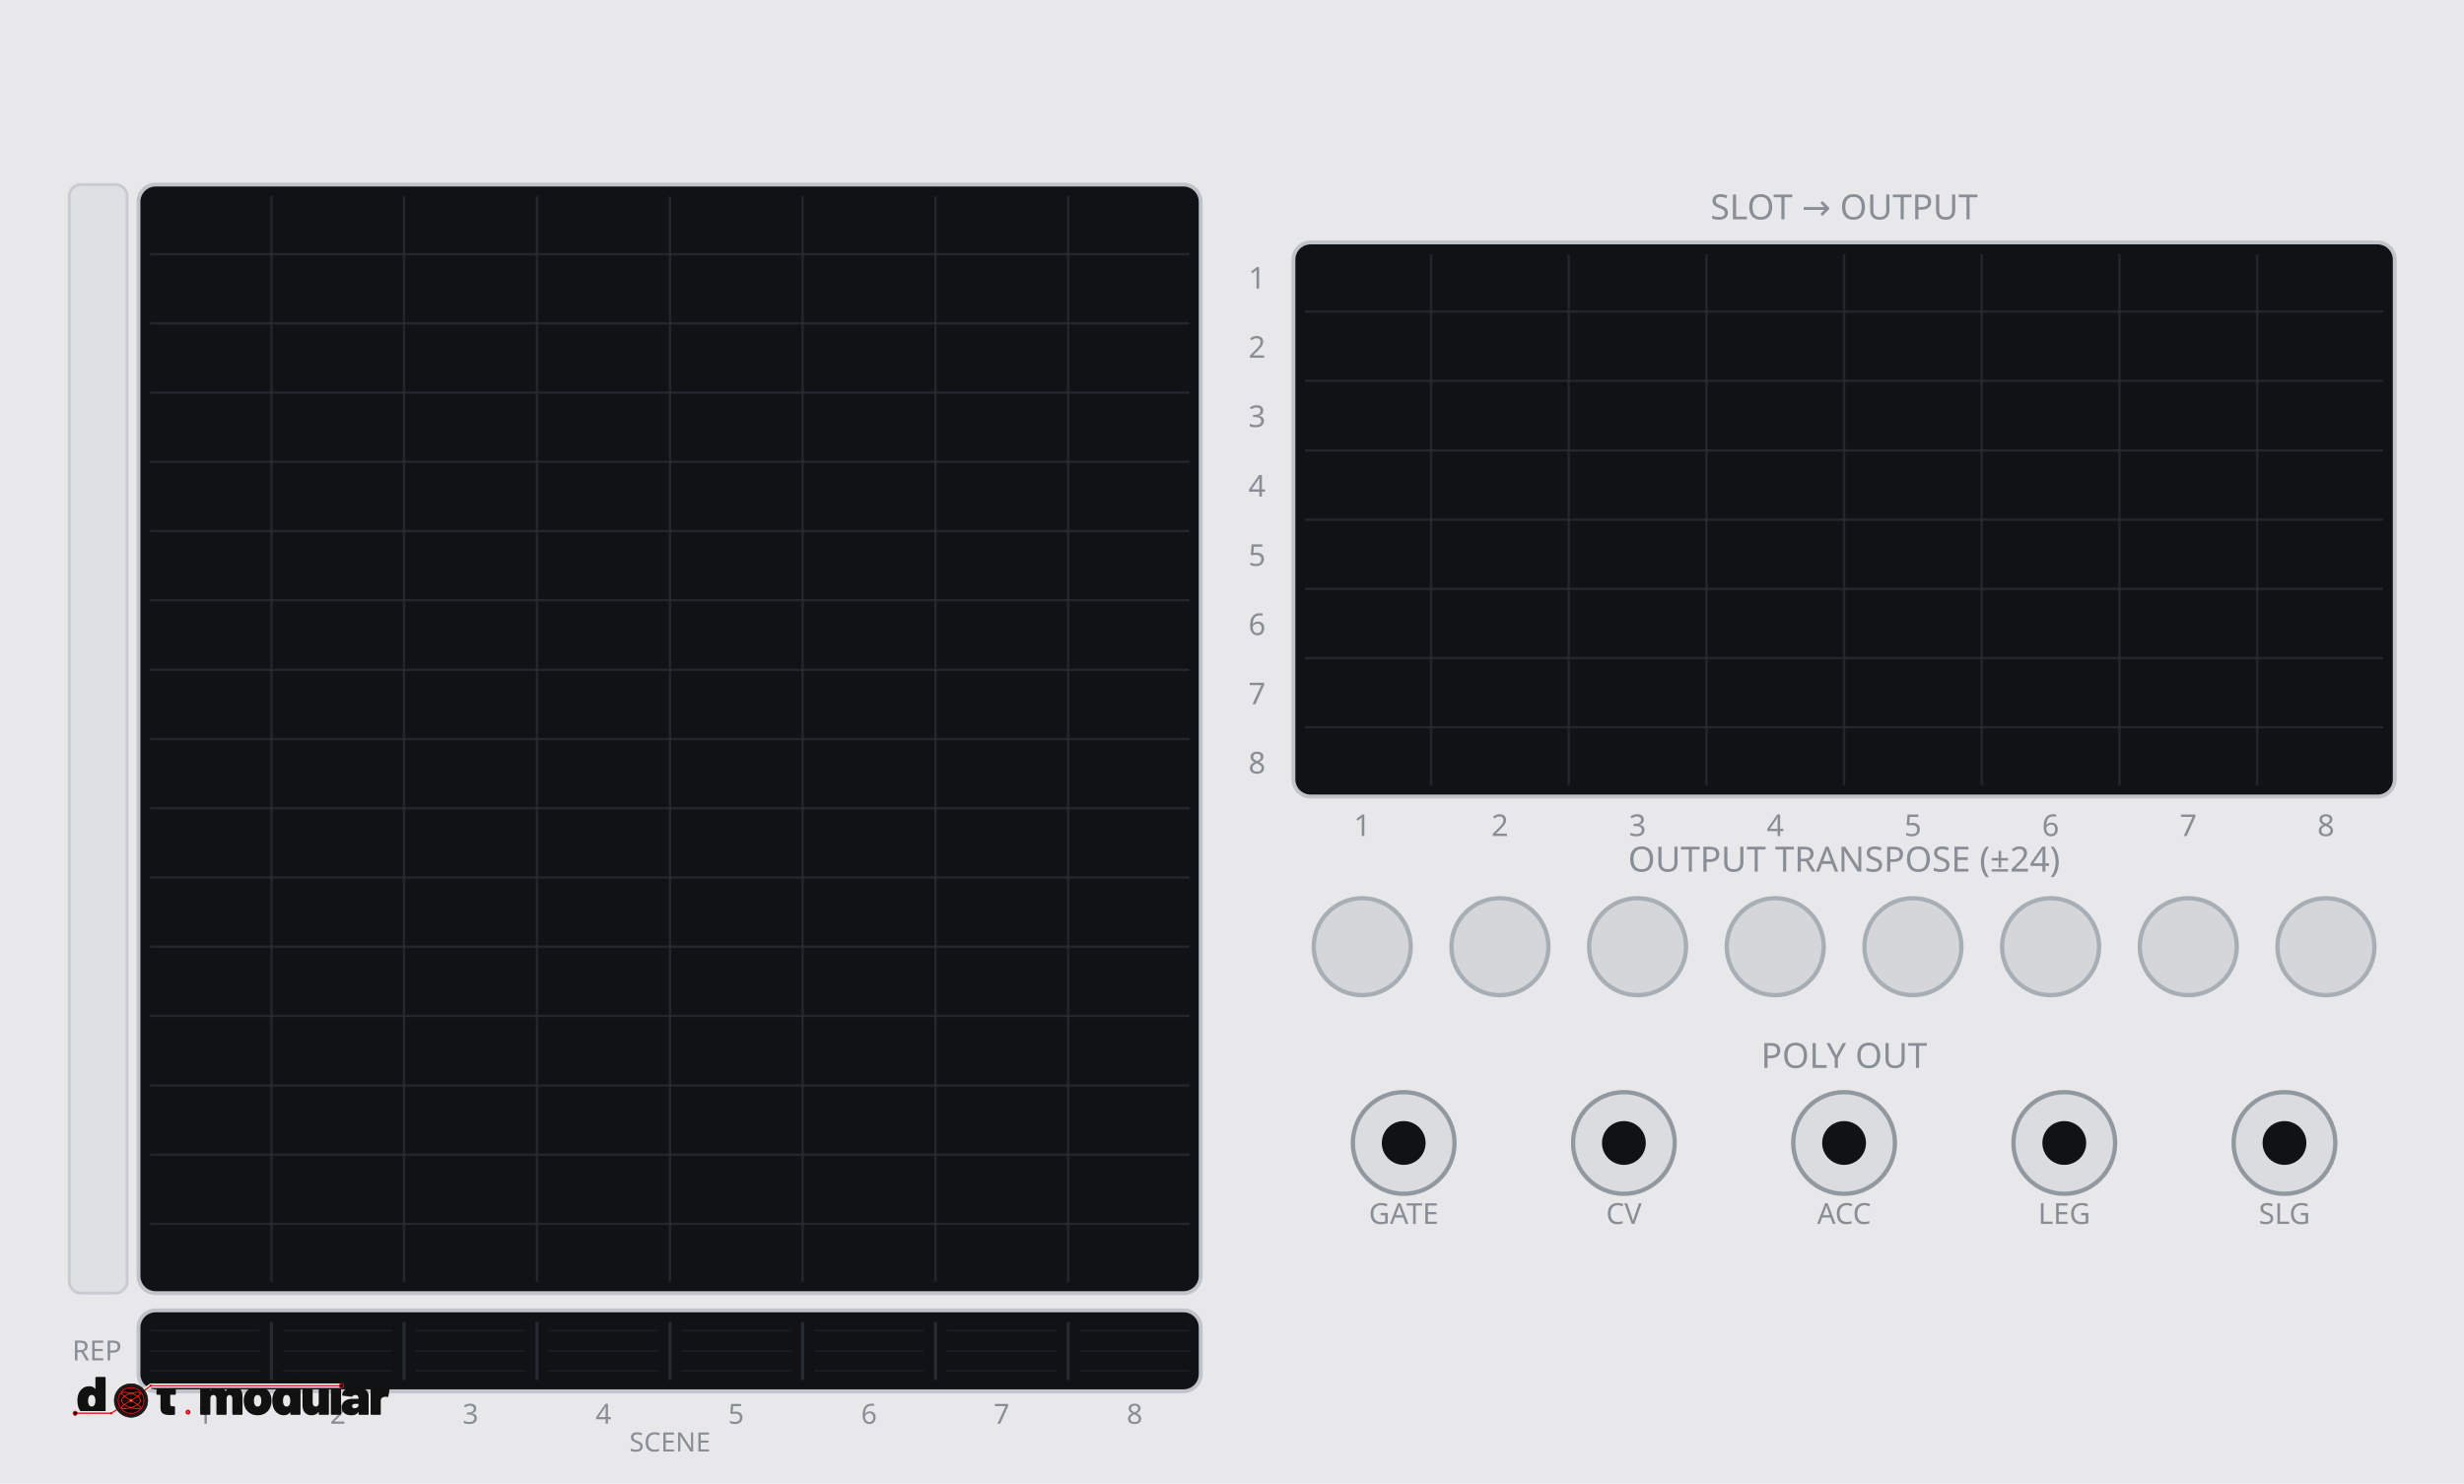
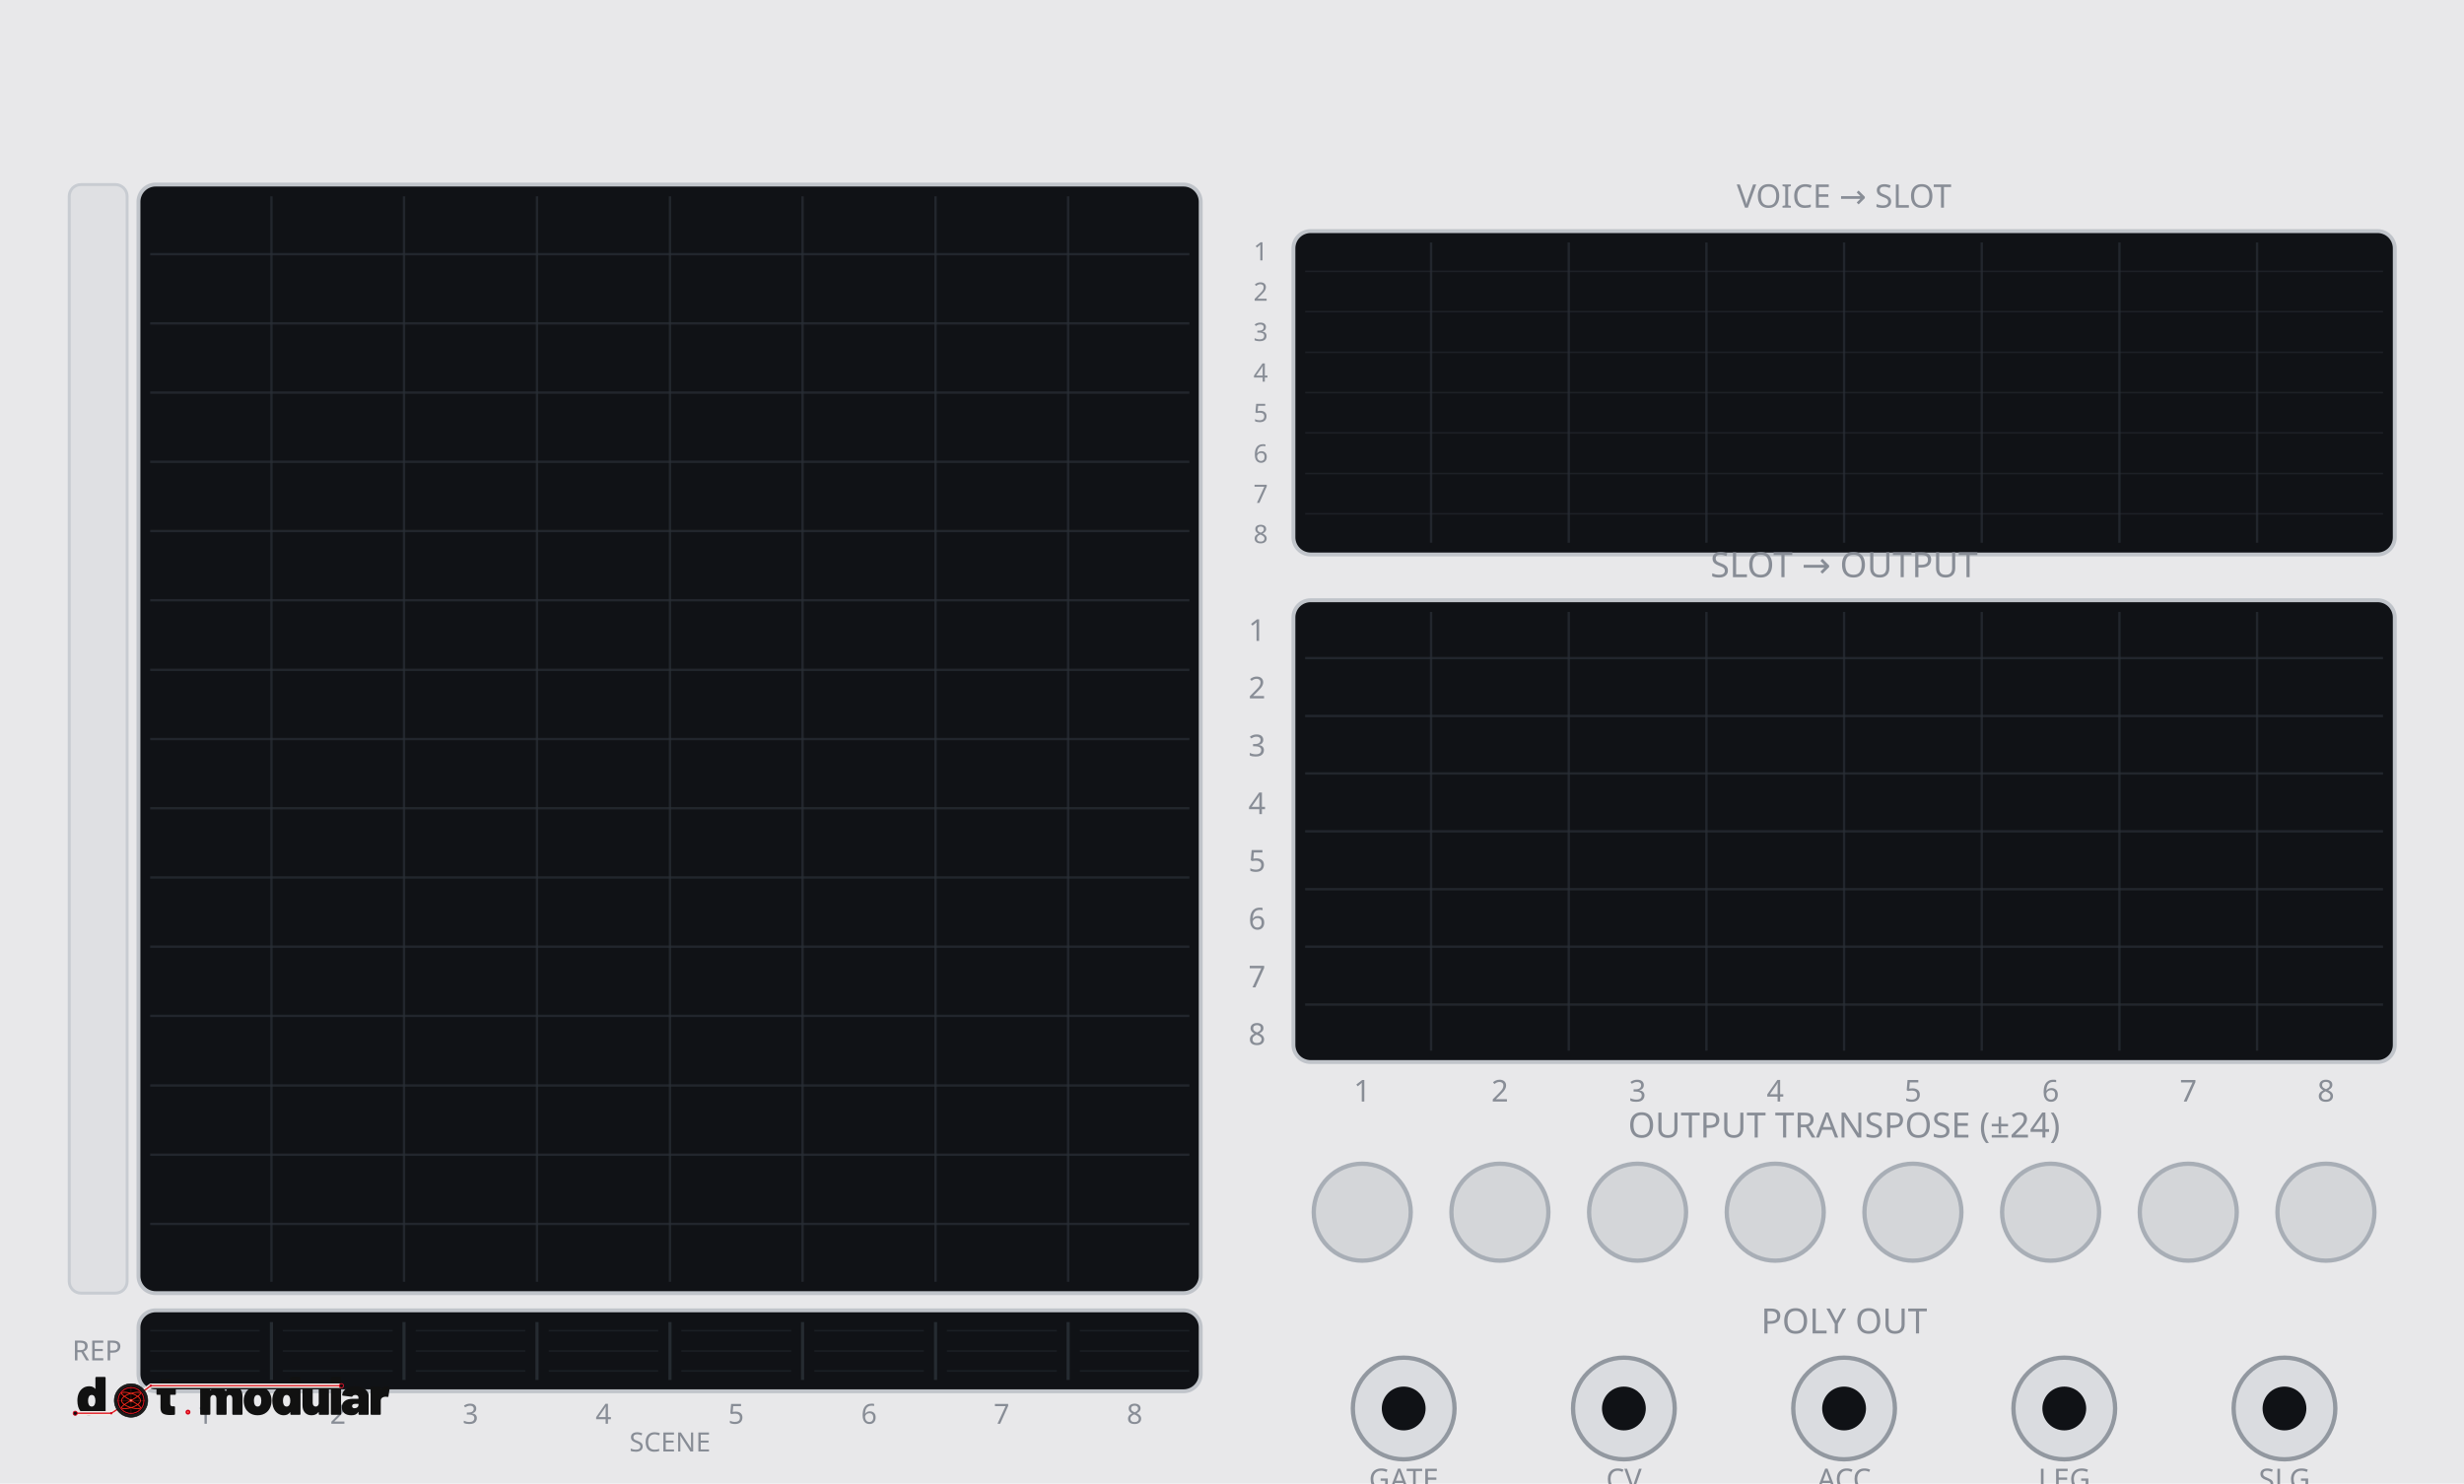
<svg xmlns="http://www.w3.org/2000/svg" width="630.0" height="379.43" viewBox="0 0 630.0 379.43">
  <rect width="630.0" height="379.43" fill="#e8e8ea" />
  <rect x="35.4" y="47.2" width="271.6" height="283.5" rx="4.4" fill="#101216" stroke="#c0c4ca" stroke-width="1" />
  <line x1="69.4" y1="50.2" x2="69.4" y2="327.8" stroke="#2a2f37" stroke-width="0.6" stroke-opacity="0.7" />
  <line x1="103.3" y1="50.2" x2="103.3" y2="327.8" stroke="#2a2f37" stroke-width="0.6" stroke-opacity="0.7" />
  <line x1="137.3" y1="50.2" x2="137.3" y2="327.8" stroke="#2a2f37" stroke-width="0.6" stroke-opacity="0.7" />
  <line x1="171.3" y1="50.2" x2="171.3" y2="327.8" stroke="#2a2f37" stroke-width="0.6" stroke-opacity="0.7" />
  <line x1="205.2" y1="50.2" x2="205.2" y2="327.8" stroke="#2a2f37" stroke-width="0.6" stroke-opacity="0.7" />
  <line x1="239.2" y1="50.2" x2="239.2" y2="327.8" stroke="#2a2f37" stroke-width="0.6" stroke-opacity="0.7" />
  <line x1="273.1" y1="50.2" x2="273.1" y2="327.8" stroke="#2a2f37" stroke-width="0.6" stroke-opacity="0.7" />
  <line x1="38.4" y1="65.0" x2="304.1" y2="65.0" stroke="#2a2f37" stroke-width="0.6" stroke-opacity="0.7" />
  <line x1="38.4" y1="82.7" x2="304.1" y2="82.7" stroke="#2a2f37" stroke-width="0.6" stroke-opacity="0.7" />
  <line x1="38.4" y1="100.4" x2="304.1" y2="100.4" stroke="#2a2f37" stroke-width="0.6" stroke-opacity="0.7" />
  <line x1="38.4" y1="118.1" x2="304.1" y2="118.1" stroke="#2a2f37" stroke-width="0.6" stroke-opacity="0.7" />
  <line x1="38.4" y1="135.8" x2="304.1" y2="135.8" stroke="#2a2f37" stroke-width="0.6" stroke-opacity="0.7" />
  <line x1="38.4" y1="153.5" x2="304.1" y2="153.5" stroke="#2a2f37" stroke-width="0.6" stroke-opacity="0.7" />
  <line x1="38.4" y1="171.3" x2="304.1" y2="171.3" stroke="#2a2f37" stroke-width="0.6" stroke-opacity="0.7" />
  <line x1="38.4" y1="189.0" x2="304.1" y2="189.0" stroke="#2a2f37" stroke-width="0.6" stroke-opacity="0.7" />
  <line x1="38.4" y1="206.7" x2="304.1" y2="206.7" stroke="#2a2f37" stroke-width="0.6" stroke-opacity="0.7" />
  <line x1="38.4" y1="224.4" x2="304.1" y2="224.4" stroke="#2a2f37" stroke-width="0.6" stroke-opacity="0.7" />
  <line x1="38.4" y1="242.1" x2="304.1" y2="242.1" stroke="#2a2f37" stroke-width="0.6" stroke-opacity="0.7" />
  <line x1="38.4" y1="259.8" x2="304.1" y2="259.8" stroke="#2a2f37" stroke-width="0.6" stroke-opacity="0.7" />
  <line x1="38.4" y1="277.6" x2="304.1" y2="277.6" stroke="#2a2f37" stroke-width="0.6" stroke-opacity="0.7" />
  <line x1="38.4" y1="295.3" x2="304.1" y2="295.3" stroke="#2a2f37" stroke-width="0.6" stroke-opacity="0.7" />
  <line x1="38.4" y1="313.0" x2="304.1" y2="313.0" stroke="#2a2f37" stroke-width="0.6" stroke-opacity="0.7" />
  <rect x="17.7" y="47.2" width="14.8" height="283.5" rx="3.0" fill="#dfe0e3" stroke="#c8ccd2" stroke-width="0.75" />
  <rect x="35.4" y="335.1" width="271.6" height="20.7" rx="4.4" fill="#101216" stroke="#c0c4ca" stroke-width="1" />
  <line x1="69.4" y1="338.1" x2="69.4" y2="352.9" stroke="#2a2f37" stroke-width="0.8" stroke-opacity="0.85" />
  <line x1="103.3" y1="338.1" x2="103.3" y2="352.9" stroke="#2a2f37" stroke-width="0.8" stroke-opacity="0.85" />
  <line x1="137.3" y1="338.1" x2="137.3" y2="352.9" stroke="#2a2f37" stroke-width="0.8" stroke-opacity="0.85" />
  <line x1="171.3" y1="338.1" x2="171.3" y2="352.9" stroke="#2a2f37" stroke-width="0.8" stroke-opacity="0.85" />
  <line x1="205.2" y1="338.1" x2="205.2" y2="352.9" stroke="#2a2f37" stroke-width="0.8" stroke-opacity="0.85" />
  <line x1="239.2" y1="338.1" x2="239.2" y2="352.9" stroke="#2a2f37" stroke-width="0.8" stroke-opacity="0.85" />
  <line x1="273.1" y1="338.1" x2="273.1" y2="352.9" stroke="#2a2f37" stroke-width="0.8" stroke-opacity="0.85" />
  <line x1="38.4" y1="340.3" x2="66.4" y2="340.3" stroke="#2a2f37" stroke-width="0.4" stroke-opacity="0.45" />
  <line x1="38.4" y1="345.5" x2="66.4" y2="345.5" stroke="#2a2f37" stroke-width="0.4" stroke-opacity="0.45" />
  <line x1="38.4" y1="350.6" x2="66.4" y2="350.6" stroke="#2a2f37" stroke-width="0.4" stroke-opacity="0.45" />
  <line x1="72.3" y1="340.3" x2="100.4" y2="340.3" stroke="#2a2f37" stroke-width="0.4" stroke-opacity="0.45" />
  <line x1="72.3" y1="345.5" x2="100.4" y2="345.5" stroke="#2a2f37" stroke-width="0.4" stroke-opacity="0.45" />
  <line x1="72.3" y1="350.6" x2="100.4" y2="350.6" stroke="#2a2f37" stroke-width="0.4" stroke-opacity="0.45" />
  <line x1="106.3" y1="340.3" x2="134.3" y2="340.3" stroke="#2a2f37" stroke-width="0.4" stroke-opacity="0.45" />
  <line x1="106.3" y1="345.5" x2="134.3" y2="345.5" stroke="#2a2f37" stroke-width="0.4" stroke-opacity="0.45" />
  <line x1="106.3" y1="350.6" x2="134.3" y2="350.6" stroke="#2a2f37" stroke-width="0.4" stroke-opacity="0.45" />
  <line x1="140.3" y1="340.3" x2="168.3" y2="340.3" stroke="#2a2f37" stroke-width="0.4" stroke-opacity="0.45" />
  <line x1="140.3" y1="345.5" x2="168.3" y2="345.5" stroke="#2a2f37" stroke-width="0.4" stroke-opacity="0.45" />
  <line x1="140.3" y1="350.6" x2="168.3" y2="350.6" stroke="#2a2f37" stroke-width="0.4" stroke-opacity="0.45" />
  <line x1="174.2" y1="340.3" x2="202.3" y2="340.3" stroke="#2a2f37" stroke-width="0.4" stroke-opacity="0.45" />
  <line x1="174.2" y1="345.5" x2="202.3" y2="345.5" stroke="#2a2f37" stroke-width="0.4" stroke-opacity="0.45" />
  <line x1="174.2" y1="350.6" x2="202.3" y2="350.6" stroke="#2a2f37" stroke-width="0.4" stroke-opacity="0.45" />
  <line x1="208.2" y1="340.3" x2="236.2" y2="340.3" stroke="#2a2f37" stroke-width="0.4" stroke-opacity="0.45" />
  <line x1="208.2" y1="345.5" x2="236.2" y2="345.5" stroke="#2a2f37" stroke-width="0.4" stroke-opacity="0.45" />
  <line x1="208.2" y1="350.6" x2="236.2" y2="350.6" stroke="#2a2f37" stroke-width="0.4" stroke-opacity="0.45" />
  <line x1="242.1" y1="340.3" x2="270.2" y2="340.3" stroke="#2a2f37" stroke-width="0.4" stroke-opacity="0.45" />
  <line x1="242.1" y1="345.5" x2="270.2" y2="345.5" stroke="#2a2f37" stroke-width="0.4" stroke-opacity="0.45" />
  <line x1="242.1" y1="350.6" x2="270.2" y2="350.6" stroke="#2a2f37" stroke-width="0.4" stroke-opacity="0.45" />
  <line x1="276.1" y1="340.3" x2="304.1" y2="340.3" stroke="#2a2f37" stroke-width="0.4" stroke-opacity="0.45" />
  <line x1="276.1" y1="345.5" x2="304.1" y2="345.5" stroke="#2a2f37" stroke-width="0.4" stroke-opacity="0.45" />
  <line x1="276.1" y1="350.6" x2="304.1" y2="350.6" stroke="#2a2f37" stroke-width="0.4" stroke-opacity="0.45" />
  <text x="24.8" y="347.9" font-family="Barlow,sans-serif" font-size="7.1" fill="#888d96" text-anchor="middle">REP</text>
  <text x="52.4" y="364.1" font-family="Barlow,sans-serif" font-size="7.1" fill="#888d96" text-anchor="middle">1</text>
  <text x="86.4" y="364.1" font-family="Barlow,sans-serif" font-size="7.1" fill="#888d96" text-anchor="middle">2</text>
  <text x="120.3" y="364.1" font-family="Barlow,sans-serif" font-size="7.1" fill="#888d96" text-anchor="middle">3</text>
  <text x="154.3" y="364.1" font-family="Barlow,sans-serif" font-size="7.1" fill="#888d96" text-anchor="middle">4</text>
  <text x="188.2" y="364.1" font-family="Barlow,sans-serif" font-size="7.1" fill="#888d96" text-anchor="middle">5</text>
  <text x="222.2" y="364.1" font-family="Barlow,sans-serif" font-size="7.1" fill="#888d96" text-anchor="middle">6</text>
  <text x="256.1" y="364.1" font-family="Barlow,sans-serif" font-size="7.1" fill="#888d96" text-anchor="middle">7</text>
  <text x="290.1" y="364.1" font-family="Barlow,sans-serif" font-size="7.1" fill="#888d96" text-anchor="middle">8</text>
  <text x="171.3" y="371.2" font-family="Barlow,sans-serif" font-size="6.8" fill="#888d96" text-anchor="middle">SCENE</text>
-   <text x="471.5" y="56.1" font-family="Barlow,sans-serif" font-size="8.9" fill="#888d96" text-anchor="middle">SLOT  →  OUTPUT</text>
-   <rect x="330.7" y="62.0" width="281.6" height="141.7" rx="4.4" fill="#101216" stroke="#c0c4ca" stroke-width="1" />
-   <line x1="365.9" y1="65.0" x2="365.9" y2="200.8" stroke="#2a2f37" stroke-width="0.6" stroke-opacity="0.7" />
-   <line x1="401.1" y1="65.0" x2="401.1" y2="200.8" stroke="#2a2f37" stroke-width="0.6" stroke-opacity="0.7" />
-   <line x1="436.3" y1="65.0" x2="436.3" y2="200.8" stroke="#2a2f37" stroke-width="0.6" stroke-opacity="0.7" />
-   <line x1="471.5" y1="65.0" x2="471.5" y2="200.8" stroke="#2a2f37" stroke-width="0.6" stroke-opacity="0.7" />
-   <line x1="506.7" y1="65.0" x2="506.7" y2="200.8" stroke="#2a2f37" stroke-width="0.6" stroke-opacity="0.7" />
-   <line x1="541.9" y1="65.0" x2="541.9" y2="200.8" stroke="#2a2f37" stroke-width="0.6" stroke-opacity="0.7" />
-   <line x1="577.1" y1="65.0" x2="577.1" y2="200.8" stroke="#2a2f37" stroke-width="0.6" stroke-opacity="0.7" />
-   <line x1="333.7" y1="79.7" x2="609.3" y2="79.7" stroke="#2a2f37" stroke-width="0.6" stroke-opacity="0.7" />
-   <line x1="333.7" y1="97.4" x2="609.3" y2="97.4" stroke="#2a2f37" stroke-width="0.6" stroke-opacity="0.7" />
-   <line x1="333.7" y1="115.2" x2="609.3" y2="115.2" stroke="#2a2f37" stroke-width="0.6" stroke-opacity="0.7" />
-   <line x1="333.7" y1="132.9" x2="609.3" y2="132.9" stroke="#2a2f37" stroke-width="0.6" stroke-opacity="0.7" />
-   <line x1="333.7" y1="150.6" x2="609.3" y2="150.6" stroke="#2a2f37" stroke-width="0.6" stroke-opacity="0.7" />
+   <text x="471.5" y="53.1" font-family="Barlow,sans-serif" font-size="8.3" fill="#888d96" text-anchor="middle">VOICE → SLOT</text>
+   <rect x="330.7" y="59.1" width="281.6" height="82.7" rx="4.4" fill="#101216" stroke="#c0c4ca" stroke-width="1" />
+   <line x1="365.9" y1="62.0" x2="365.9" y2="138.8" stroke="#2a2f37" stroke-width="0.6" stroke-opacity="0.7" />
+   <line x1="401.1" y1="62.0" x2="401.1" y2="138.8" stroke="#2a2f37" stroke-width="0.6" stroke-opacity="0.7" />
+   <line x1="436.3" y1="62.0" x2="436.3" y2="138.8" stroke="#2a2f37" stroke-width="0.6" stroke-opacity="0.7" />
+   <line x1="471.5" y1="62.0" x2="471.5" y2="138.8" stroke="#2a2f37" stroke-width="0.6" stroke-opacity="0.7" />
+   <line x1="506.7" y1="62.0" x2="506.7" y2="138.8" stroke="#2a2f37" stroke-width="0.6" stroke-opacity="0.7" />
+   <line x1="541.9" y1="62.0" x2="541.9" y2="138.8" stroke="#2a2f37" stroke-width="0.6" stroke-opacity="0.7" />
+   <line x1="577.1" y1="62.0" x2="577.1" y2="138.8" stroke="#2a2f37" stroke-width="0.6" stroke-opacity="0.7" />
+   <line x1="333.7" y1="69.4" x2="609.3" y2="69.4" stroke="#2a2f37" stroke-width="0.4" stroke-opacity="0.5" />
+   <line x1="333.7" y1="79.7" x2="609.3" y2="79.7" stroke="#2a2f37" stroke-width="0.4" stroke-opacity="0.5" />
+   <line x1="333.7" y1="90.1" x2="609.3" y2="90.1" stroke="#2a2f37" stroke-width="0.4" stroke-opacity="0.5" />
+   <line x1="333.7" y1="100.4" x2="609.3" y2="100.4" stroke="#2a2f37" stroke-width="0.4" stroke-opacity="0.5" />
+   <line x1="333.7" y1="110.7" x2="609.3" y2="110.7" stroke="#2a2f37" stroke-width="0.4" stroke-opacity="0.5" />
+   <line x1="333.7" y1="121.1" x2="609.3" y2="121.1" stroke="#2a2f37" stroke-width="0.4" stroke-opacity="0.5" />
+   <line x1="333.7" y1="131.4" x2="609.3" y2="131.4" stroke="#2a2f37" stroke-width="0.4" stroke-opacity="0.5" />
+   <text x="324.2" y="66.6" font-family="Barlow,sans-serif" font-size="6.5" fill="#888d96" text-anchor="end">1</text>
+   <text x="324.2" y="76.9" font-family="Barlow,sans-serif" font-size="6.5" fill="#888d96" text-anchor="end">2</text>
+   <text x="324.2" y="87.2" font-family="Barlow,sans-serif" font-size="6.5" fill="#888d96" text-anchor="end">3</text>
+   <text x="324.2" y="97.6" font-family="Barlow,sans-serif" font-size="6.5" fill="#888d96" text-anchor="end">4</text>
+   <text x="324.2" y="107.9" font-family="Barlow,sans-serif" font-size="6.5" fill="#888d96" text-anchor="end">5</text>
+   <text x="324.2" y="118.3" font-family="Barlow,sans-serif" font-size="6.5" fill="#888d96" text-anchor="end">6</text>
+   <text x="324.2" y="128.6" font-family="Barlow,sans-serif" font-size="6.5" fill="#888d96" text-anchor="end">7</text>
+   <text x="324.2" y="138.9" font-family="Barlow,sans-serif" font-size="6.5" fill="#888d96" text-anchor="end">8</text>
+   <text x="471.5" y="147.6" font-family="Barlow,sans-serif" font-size="8.9" fill="#888d96" text-anchor="middle">SLOT  →  OUTPUT</text>
+   <rect x="330.7" y="153.5" width="281.6" height="118.1" rx="4.4" fill="#101216" stroke="#c0c4ca" stroke-width="1" />
+   <line x1="365.9" y1="156.5" x2="365.9" y2="268.7" stroke="#2a2f37" stroke-width="0.6" stroke-opacity="0.7" />
+   <line x1="401.1" y1="156.5" x2="401.1" y2="268.7" stroke="#2a2f37" stroke-width="0.6" stroke-opacity="0.7" />
+   <line x1="436.3" y1="156.5" x2="436.3" y2="268.7" stroke="#2a2f37" stroke-width="0.6" stroke-opacity="0.7" />
+   <line x1="471.5" y1="156.5" x2="471.5" y2="268.7" stroke="#2a2f37" stroke-width="0.6" stroke-opacity="0.7" />
+   <line x1="506.7" y1="156.5" x2="506.7" y2="268.7" stroke="#2a2f37" stroke-width="0.6" stroke-opacity="0.7" />
+   <line x1="541.9" y1="156.5" x2="541.9" y2="268.7" stroke="#2a2f37" stroke-width="0.6" stroke-opacity="0.7" />
+   <line x1="577.1" y1="156.5" x2="577.1" y2="268.7" stroke="#2a2f37" stroke-width="0.6" stroke-opacity="0.7" />
  <line x1="333.7" y1="168.3" x2="609.3" y2="168.3" stroke="#2a2f37" stroke-width="0.6" stroke-opacity="0.7" />
-   <line x1="333.7" y1="186.0" x2="609.3" y2="186.0" stroke="#2a2f37" stroke-width="0.6" stroke-opacity="0.7" />
-   <text x="348.3" y="213.8" font-family="Barlow,sans-serif" font-size="7.7" fill="#888d96" text-anchor="middle">1</text>
-   <text x="383.5" y="213.8" font-family="Barlow,sans-serif" font-size="7.7" fill="#888d96" text-anchor="middle">2</text>
-   <text x="418.7" y="213.8" font-family="Barlow,sans-serif" font-size="7.7" fill="#888d96" text-anchor="middle">3</text>
-   <text x="453.9" y="213.8" font-family="Barlow,sans-serif" font-size="7.7" fill="#888d96" text-anchor="middle">4</text>
-   <text x="489.1" y="213.8" font-family="Barlow,sans-serif" font-size="7.7" fill="#888d96" text-anchor="middle">5</text>
-   <text x="524.3" y="213.8" font-family="Barlow,sans-serif" font-size="7.7" fill="#888d96" text-anchor="middle">6</text>
-   <text x="559.5" y="213.8" font-family="Barlow,sans-serif" font-size="7.7" fill="#888d96" text-anchor="middle">7</text>
-   <text x="594.7" y="213.8" font-family="Barlow,sans-serif" font-size="7.7" fill="#888d96" text-anchor="middle">8</text>
-   <text x="323.6" y="73.8" font-family="Barlow,sans-serif" font-size="7.7" fill="#888d96" text-anchor="end">1</text>
-   <text x="323.6" y="91.5" font-family="Barlow,sans-serif" font-size="7.7" fill="#888d96" text-anchor="end">2</text>
-   <text x="323.6" y="109.2" font-family="Barlow,sans-serif" font-size="7.7" fill="#888d96" text-anchor="end">3</text>
-   <text x="323.6" y="127.0" font-family="Barlow,sans-serif" font-size="7.7" fill="#888d96" text-anchor="end">4</text>
-   <text x="323.6" y="144.7" font-family="Barlow,sans-serif" font-size="7.7" fill="#888d96" text-anchor="end">5</text>
-   <text x="323.6" y="162.4" font-family="Barlow,sans-serif" font-size="7.7" fill="#888d96" text-anchor="end">6</text>
-   <text x="323.6" y="180.1" font-family="Barlow,sans-serif" font-size="7.7" fill="#888d96" text-anchor="end">7</text>
-   <text x="323.6" y="197.8" font-family="Barlow,sans-serif" font-size="7.7" fill="#888d96" text-anchor="end">8</text>
-   <text x="471.5" y="222.9" font-family="Barlow,sans-serif" font-size="8.9" fill="#888d96" text-anchor="middle">OUTPUT TRANSPOSE  (±24)</text>
-   <circle cx="348.3" cy="242.1" r="12.4" fill="#d4d6d9" stroke="#a8aeb6" stroke-width="1.1" />
-   <circle cx="383.5" cy="242.1" r="12.4" fill="#d4d6d9" stroke="#a8aeb6" stroke-width="1.1" />
-   <circle cx="418.7" cy="242.1" r="12.4" fill="#d4d6d9" stroke="#a8aeb6" stroke-width="1.1" />
-   <circle cx="453.9" cy="242.1" r="12.4" fill="#d4d6d9" stroke="#a8aeb6" stroke-width="1.1" />
-   <circle cx="489.1" cy="242.1" r="12.4" fill="#d4d6d9" stroke="#a8aeb6" stroke-width="1.1" />
-   <circle cx="524.3" cy="242.1" r="12.4" fill="#d4d6d9" stroke="#a8aeb6" stroke-width="1.1" />
-   <circle cx="559.5" cy="242.1" r="12.4" fill="#d4d6d9" stroke="#a8aeb6" stroke-width="1.1" />
-   <circle cx="594.7" cy="242.1" r="12.4" fill="#d4d6d9" stroke="#a8aeb6" stroke-width="1.1" />
-   <text x="471.5" y="273.1" font-family="Barlow,sans-serif" font-size="8.9" fill="#888d96" text-anchor="middle">POLY OUT</text>
-   <circle cx="358.9" cy="292.3" r="13.0" fill="#dadce0" stroke="#9298a0" stroke-width="1.1" />
-   <circle cx="358.9" cy="292.3" r="5.6" fill="#101216" />
-   <text x="358.9" y="313.0" font-family="Barlow,sans-serif" font-size="7.4" fill="#888d96" text-anchor="middle">GATE</text>
-   <circle cx="415.2" cy="292.3" r="13.0" fill="#dadce0" stroke="#9298a0" stroke-width="1.1" />
-   <circle cx="415.2" cy="292.3" r="5.6" fill="#101216" />
-   <text x="415.2" y="313.0" font-family="Barlow,sans-serif" font-size="7.4" fill="#888d96" text-anchor="middle">CV</text>
-   <circle cx="471.5" cy="292.3" r="13.0" fill="#dadce0" stroke="#9298a0" stroke-width="1.1" />
-   <circle cx="471.5" cy="292.3" r="5.6" fill="#101216" />
-   <text x="471.5" y="313.0" font-family="Barlow,sans-serif" font-size="7.4" fill="#888d96" text-anchor="middle">ACC</text>
-   <circle cx="527.8" cy="292.3" r="13.0" fill="#dadce0" stroke="#9298a0" stroke-width="1.1" />
-   <circle cx="527.8" cy="292.3" r="5.6" fill="#101216" />
-   <text x="527.8" y="313.0" font-family="Barlow,sans-serif" font-size="7.4" fill="#888d96" text-anchor="middle">LEG</text>
-   <circle cx="584.1" cy="292.3" r="13.0" fill="#dadce0" stroke="#9298a0" stroke-width="1.1" />
-   <circle cx="584.1" cy="292.3" r="5.6" fill="#101216" />
-   <text x="584.1" y="313.0" font-family="Barlow,sans-serif" font-size="7.4" fill="#888d96" text-anchor="middle">SLG</text>
+   <line x1="333.7" y1="183.1" x2="609.3" y2="183.1" stroke="#2a2f37" stroke-width="0.6" stroke-opacity="0.7" />
+   <line x1="333.7" y1="197.8" x2="609.3" y2="197.8" stroke="#2a2f37" stroke-width="0.6" stroke-opacity="0.7" />
+   <line x1="333.7" y1="212.6" x2="609.3" y2="212.6" stroke="#2a2f37" stroke-width="0.6" stroke-opacity="0.7" />
+   <line x1="333.7" y1="227.4" x2="609.3" y2="227.4" stroke="#2a2f37" stroke-width="0.6" stroke-opacity="0.7" />
+   <line x1="333.7" y1="242.1" x2="609.3" y2="242.1" stroke="#2a2f37" stroke-width="0.6" stroke-opacity="0.7" />
+   <line x1="333.7" y1="256.9" x2="609.3" y2="256.9" stroke="#2a2f37" stroke-width="0.6" stroke-opacity="0.7" />
+   <text x="348.3" y="281.7" font-family="Barlow,sans-serif" font-size="7.7" fill="#888d96" text-anchor="middle">1</text>
+   <text x="383.5" y="281.7" font-family="Barlow,sans-serif" font-size="7.7" fill="#888d96" text-anchor="middle">2</text>
+   <text x="418.7" y="281.7" font-family="Barlow,sans-serif" font-size="7.7" fill="#888d96" text-anchor="middle">3</text>
+   <text x="453.9" y="281.7" font-family="Barlow,sans-serif" font-size="7.7" fill="#888d96" text-anchor="middle">4</text>
+   <text x="489.1" y="281.7" font-family="Barlow,sans-serif" font-size="7.7" fill="#888d96" text-anchor="middle">5</text>
+   <text x="524.3" y="281.7" font-family="Barlow,sans-serif" font-size="7.7" fill="#888d96" text-anchor="middle">6</text>
+   <text x="559.5" y="281.7" font-family="Barlow,sans-serif" font-size="7.7" fill="#888d96" text-anchor="middle">7</text>
+   <text x="594.7" y="281.7" font-family="Barlow,sans-serif" font-size="7.7" fill="#888d96" text-anchor="middle">8</text>
+   <text x="323.6" y="163.9" font-family="Barlow,sans-serif" font-size="7.7" fill="#888d96" text-anchor="end">1</text>
+   <text x="323.6" y="178.6" font-family="Barlow,sans-serif" font-size="7.7" fill="#888d96" text-anchor="end">2</text>
+   <text x="323.6" y="193.4" font-family="Barlow,sans-serif" font-size="7.7" fill="#888d96" text-anchor="end">3</text>
+   <text x="323.6" y="208.2" font-family="Barlow,sans-serif" font-size="7.7" fill="#888d96" text-anchor="end">4</text>
+   <text x="323.6" y="222.9" font-family="Barlow,sans-serif" font-size="7.7" fill="#888d96" text-anchor="end">5</text>
+   <text x="323.6" y="237.7" font-family="Barlow,sans-serif" font-size="7.7" fill="#888d96" text-anchor="end">6</text>
+   <text x="323.6" y="252.5" font-family="Barlow,sans-serif" font-size="7.7" fill="#888d96" text-anchor="end">7</text>
+   <text x="323.6" y="267.2" font-family="Barlow,sans-serif" font-size="7.7" fill="#888d96" text-anchor="end">8</text>
+   <text x="471.5" y="290.9" font-family="Barlow,sans-serif" font-size="8.9" fill="#888d96" text-anchor="middle">OUTPUT TRANSPOSE  (±24)</text>
+   <circle cx="348.3" cy="310.0" r="12.4" fill="#d4d6d9" stroke="#a8aeb6" stroke-width="1.1" />
+   <circle cx="383.5" cy="310.0" r="12.4" fill="#d4d6d9" stroke="#a8aeb6" stroke-width="1.1" />
+   <circle cx="418.7" cy="310.0" r="12.4" fill="#d4d6d9" stroke="#a8aeb6" stroke-width="1.1" />
+   <circle cx="453.9" cy="310.0" r="12.4" fill="#d4d6d9" stroke="#a8aeb6" stroke-width="1.1" />
+   <circle cx="489.1" cy="310.0" r="12.4" fill="#d4d6d9" stroke="#a8aeb6" stroke-width="1.1" />
+   <circle cx="524.3" cy="310.0" r="12.4" fill="#d4d6d9" stroke="#a8aeb6" stroke-width="1.1" />
+   <circle cx="559.5" cy="310.0" r="12.4" fill="#d4d6d9" stroke="#a8aeb6" stroke-width="1.1" />
+   <circle cx="594.7" cy="310.0" r="12.4" fill="#d4d6d9" stroke="#a8aeb6" stroke-width="1.1" />
+   <text x="471.5" y="341.0" font-family="Barlow,sans-serif" font-size="8.9" fill="#888d96" text-anchor="middle">POLY OUT</text>
+   <circle cx="358.9" cy="360.2" r="13.0" fill="#dadce0" stroke="#9298a0" stroke-width="1.1" />
+   <circle cx="358.9" cy="360.2" r="5.6" fill="#101216" />
+   <text x="358.9" y="380.9" font-family="Barlow,sans-serif" font-size="7.4" fill="#888d96" text-anchor="middle">GATE</text>
+   <circle cx="415.2" cy="360.2" r="13.0" fill="#dadce0" stroke="#9298a0" stroke-width="1.1" />
+   <circle cx="415.2" cy="360.2" r="5.6" fill="#101216" />
+   <text x="415.2" y="380.9" font-family="Barlow,sans-serif" font-size="7.4" fill="#888d96" text-anchor="middle">CV</text>
+   <circle cx="471.5" cy="360.2" r="13.0" fill="#dadce0" stroke="#9298a0" stroke-width="1.1" />
+   <circle cx="471.5" cy="360.2" r="5.6" fill="#101216" />
+   <text x="471.5" y="380.9" font-family="Barlow,sans-serif" font-size="7.4" fill="#888d96" text-anchor="middle">ACC</text>
+   <circle cx="527.8" cy="360.2" r="13.0" fill="#dadce0" stroke="#9298a0" stroke-width="1.1" />
+   <circle cx="527.8" cy="360.2" r="5.6" fill="#101216" />
+   <text x="527.8" y="380.9" font-family="Barlow,sans-serif" font-size="7.4" fill="#888d96" text-anchor="middle">LEG</text>
+   <circle cx="584.1" cy="360.2" r="13.0" fill="#dadce0" stroke="#9298a0" stroke-width="1.1" />
+   <circle cx="584.1" cy="360.2" r="5.6" fill="#101216" />
+   <text x="584.1" y="380.9" font-family="Barlow,sans-serif" font-size="7.4" fill="#888d96" text-anchor="middle">SLG</text>
  <g transform="translate(17.72,351.38) scale(0.12584) translate(-26.00,-65.00)">
    <g transform="translate(40.00,148.00) scale(0.11,-0.11)">
      <path d="M370 700H528Q535 700 539.0 696.0Q543 692 543 685V15Q543 8 539.0 4.0Q535 0 528 0H370Q363 0 359.0 4.0Q355 8 355 15V45Q355 48 353.0 49.0Q351 50 349 47Q312 -8 233 -8Q166 -8 112.5 34.5Q59 77 37 150Q22 200 22 262Q22 334 44 390Q68 451 119.0 489.5Q170 528 241 528Q314 528 349 482Q351 480 353.0 480.5Q355 481 355 484V685Q355 692 359.0 696.0Q363 700 370 700ZM355 259Q355 307 339 336Q321 367 287 367Q251 367 234 334Q219 306 219 259Q219 214 234 186Q252 153 287 153Q322 153 340 187Q355 216 355 259Z" fill="#111111" />
    </g>
    <g transform="translate(201.37,148.00) scale(0.11,-0.11)">
      <path d="M358 370H275Q270 370 270 365V208Q270 158 306 158H343Q350 158 354.0 154.0Q358 150 358 143V15Q358 1 343 -1Q304 -4 268 -4Q177 -4 134.0 24.0Q91 52 90 130V365Q90 370 85 370H31Q24 370 20.0 374.0Q16 378 16 385V505Q16 512 20.0 516.0Q24 520 31 520H85Q90 520 90 525V645Q90 652 94.0 656.0Q98 660 105 660H255Q262 660 266.0 656.0Q270 652 270 645V525Q270 520 275 520H358Q365 520 369.0 516.0Q373 512 373 505V385Q373 378 369.0 374.0Q365 370 358 370Z" fill="#111111" />
    </g>
    <g transform="translate(288.27,148.00) scale(0.11,-0.11)">
      <path d="M815 341V15Q815 8 811.0 4.0Q807 0 800 0H642Q635 0 631.0 4.0Q627 8 627 15V300Q627 330 612.5 348.5Q598 367 575 367Q551 367 536.0 348.5Q521 330 521 300V15Q521 8 517.0 4.0Q513 0 506 0H348Q341 0 337.0 4.0Q333 8 333 15V300Q333 330 317.5 348.5Q302 367 277 367Q255 367 240.5 353.5Q226 340 222 317Q221 315 221 311V15Q221 8 217.0 4.0Q213 0 206 0H48Q41 0 37.0 4.0Q33 8 33 15V505Q33 512 37.0 516.0Q41 520 48 520H206Q213 520 217.0 516.0Q221 512 221 505V455Q221 451 223.0 451.0Q225 451 227 454Q265 528 355 528Q406 528 444.5 504.5Q483 481 503 437Q506 432 509 438Q529 483 564.5 505.5Q600 528 648 528Q727 528 771.0 479.0Q815 430 815 341Z" fill="#111111" />
    </g>
    <g transform="translate(377.92,148.00) scale(0.11,-0.11)">
      <path d="M32 181Q22 217 22 261Q22 310 34 350Q58 433 122.5 480.5Q187 528 280 528Q373 528 436.5 480.5Q500 433 524 352Q536 310 536 263Q536 225 528 187Q507 97 441.5 44.5Q376 -8 279 -8Q184 -8 118.5 43.0Q53 94 32 181ZM343 217Q347 236 347 262Q347 285 342 308Q327 367 279 367Q229 367 216 308Q211 291 211 262Q211 236 215 217Q230 153 279 153Q305 153 321.0 170.5Q337 188 343 217Z" fill="#111111" />
    </g>
    <g transform="translate(436.00,148.00) scale(0.11,-0.11)">
      <path d="M370 700H528Q535 700 539.0 696.0Q543 692 543 685V15Q543 8 539.0 4.0Q535 0 528 0H370Q363 0 359.0 4.0Q355 8 355 15V45Q355 48 353.0 49.0Q351 50 349 47Q312 -8 233 -8Q166 -8 112.5 34.5Q59 77 37 150Q22 200 22 262Q22 334 44 390Q68 451 119.0 489.5Q170 528 241 528Q314 528 349 482Q351 480 353.0 480.5Q355 481 355 484V685Q355 692 359.0 696.0Q363 700 370 700ZM355 259Q355 307 339 336Q321 367 287 367Q251 367 234 334Q219 306 219 259Q219 214 234 186Q252 153 287 153Q322 153 340 187Q355 216 355 259Z" fill="#111111" />
    </g>
    <g transform="translate(496.39,148.00) scale(0.11,-0.11)">
      <path d="M346 520H504Q511 520 515.0 516.0Q519 512 519 505V15Q519 8 515.0 4.0Q511 0 504 0H346Q339 0 335.0 4.0Q331 8 331 15V48Q331 51 329.0 52.0Q327 53 325 50Q284 -8 197 -8Q121 -8 76.0 41.5Q31 91 31 179V505Q31 512 35.0 516.0Q39 520 46 520H204Q211 520 215.0 516.0Q219 512 219 505V220Q219 190 234.5 171.5Q250 153 275 153Q297 153 311.5 166.5Q326 180 330 203Q331 205 331 209V505Q331 512 335.0 516.0Q339 520 346 520Z" fill="#111111" />
    </g>
    <g transform="translate(553.81,148.00) scale(0.11,-0.11)">
      <path d="M33 15V685Q33 692 37.0 696.0Q41 700 48 700H206Q213 700 217.0 696.0Q221 692 221 685V15Q221 8 217.0 4.0Q213 0 206 0H48Q41 0 37.0 4.0Q33 8 33 15Z" fill="#111111" />
    </g>
    <g transform="translate(578.45,148.00) scale(0.11,-0.11)">
      <path d="M507 355V15Q507 8 503.0 4.0Q499 0 492 0H334Q327 0 323.0 4.0Q319 8 319 15V50Q319 54 317.5 54.5Q316 55 314 52Q297 21 267.0 6.5Q237 -8 188 -8Q106 -8 59.0 29.5Q12 67 12 139Q12 215 65.5 256.0Q119 297 221 297H314Q319 297 319 302V320Q319 341 303.5 354.0Q288 367 262 367Q244 367 230.0 361.0Q216 355 210 345Q206 338 202.5 335.5Q199 333 193 334L32 354Q18 356 18 366Q22 411 54.0 448.0Q86 485 139.5 506.5Q193 528 259 528Q327 528 384.0 505.0Q441 482 474.0 442.0Q507 402 507 355ZM319 185V198Q319 203 314 203H264Q201 203 201 162Q201 144 212.5 133.0Q224 122 246 122Q278 122 298.5 139.0Q319 156 319 185Z" fill="#111111" />
    </g>
    <g transform="translate(634.55,148.00) scale(0.11,-0.11)">
      <path d="M379 514Q388 509 386 495L362 341Q361 333 356.5 331.0Q352 329 344 331Q326 335 312 335Q297 335 284 332Q258 327 239.5 310.5Q221 294 221 266V15Q221 8 217.0 4.0Q213 0 206 0H48Q41 0 37.0 4.0Q33 8 33 15V505Q33 512 37.0 516.0Q41 520 48 520H206Q213 520 217.0 516.0Q221 512 221 505V481Q221 478 223.0 477.0Q225 476 226 478Q264 527 325 527Q359 527 379 514Z" fill="#111111" />
    </g>
    <path d="M 38.0,144.8 L 111.3,144.8 L 151.4,118.8 L 191.6,88.8 L 578.9,88.8" fill="none" stroke="#f0ede8" stroke-width="9.0" stroke-linecap="round" stroke-linejoin="round" />
    <path d="M 38.0,144.8 L 111.3,144.8 L 151.4,118.8 L 191.6,88.8 L 578.9,88.8" fill="none" stroke="#d4001a" stroke-width="2.60" stroke-linecap="round" stroke-linejoin="round" />
    <path d="M 38.0,144.8 L 111.3,144.8 L 151.4,118.8 L 191.6,88.8 L 578.9,88.8" fill="none" stroke="#ff5533" stroke-width="0.88" stroke-linecap="round" stroke-linejoin="round" opacity="0.7" />
    <circle cx="38.0" cy="144.8" r="4.2" fill="#0d0d0d" stroke="#d4001a" stroke-width="1.76" />
    <circle cx="578.9" cy="88.8" r="4.2" fill="#0d0d0d" stroke="#d4001a" stroke-width="1.76" />
    <circle cx="111.3" cy="144.8" r="2.4" fill="#d4001a" />
    <circle cx="191.6" cy="88.8" r="2.4" fill="#d4001a" />
    <g transform="translate(151.430,118.850)">
      <circle r="34.100" fill="#1c1c1c" stroke="#000000" stroke-width="1.023" />
      <circle r="28.644" fill="#0a0202" />
      <g stroke="#a83020" stroke-width="0.682" opacity="0.9">
        <line x1="-28.644" y1="0" x2="28.644" y2="0" />
        <line x1="0" y1="-28.644" x2="0" y2="28.644" />
      </g>
      <g stroke="#7a2018" stroke-width="0.443" opacity="0.6">
        <line x1="-28.644" y1="-14.322" x2="28.644" y2="-14.322" />
        <line x1="-14.322" y1="-28.644" x2="-14.322" y2="28.644" />
        <line x1="-28.644" y1="14.322" x2="28.644" y2="14.322" />
        <line x1="14.322" y1="-28.644" x2="14.322" y2="28.644" />
      </g>
      <path d="M 19.10,0.00 L 19.01,1.05 L 18.76,2.09 L 18.34,3.13 L 17.76,4.16 L 17.01,5.16 L 16.12,6.15 L 15.09,7.11 L 13.92,8.05 L 12.63,8.95 L 11.22,9.82 L 9.72,10.65 L 8.13,11.44 L 6.47,12.18 L 4.75,12.87 L 2.99,13.52 L 1.20,14.11 L -0.60,14.64 L -2.39,15.12 L -4.17,15.54 L -5.90,15.89 L -7.58,16.18 L -9.20,16.41 L -10.73,16.58 L -12.17,16.68 L -13.50,16.71 L -14.71,16.68 L -15.79,16.58 L -16.73,16.41 L -17.53,16.18 L -18.16,15.89 L -18.64,15.54 L -18.95,15.12 L -19.09,14.64 L -19.06,14.11 L -18.86,13.52 L -18.50,12.87 L -17.97,12.18 L -17.28,11.44 L -16.44,10.65 L -15.45,9.82 L -14.32,8.95 L -13.07,8.05 L -11.70,7.11 L -10.23,6.15 L -8.67,5.16 L -7.03,4.16 L -5.33,3.13 L -3.58,2.09 L -1.80,1.05 L -0.00,0.00 L 1.80,-1.05 L 3.58,-2.09 L 5.33,-3.13 L 7.03,-4.16 L 8.67,-5.16 L 10.23,-6.15 L 11.70,-7.11 L 13.07,-8.05 L 14.32,-8.95 L 15.45,-9.82 L 16.44,-10.65 L 17.28,-11.44 L 17.97,-12.18 L 18.50,-12.87 L 18.86,-13.52 L 19.06,-14.11 L 19.09,-14.64 L 18.95,-15.12 L 18.64,-15.54 L 18.16,-15.89 L 17.53,-16.18 L 16.73,-16.41 L 15.79,-16.58 L 14.71,-16.68 L 13.50,-16.71 L 12.17,-16.68 L 10.73,-16.58 L 9.20,-16.41 L 7.58,-16.18 L 5.90,-15.89 L 4.17,-15.54 L 2.39,-15.12 L 0.60,-14.64 L -1.20,-14.11 L -2.99,-13.52 L -4.75,-12.87 L -6.47,-12.18 L -8.13,-11.44 L -9.72,-10.65 L -11.22,-9.82 L -12.63,-8.95 L -13.92,-8.05 L -15.09,-7.11 L -16.12,-6.15 L -17.01,-5.16 L -17.76,-4.16 L -18.34,-3.13 L -18.76,-2.09 L -19.01,-1.05 L -19.10,-0.00 L -19.01,1.05 L -18.76,2.09 L -18.34,3.13 L -17.76,4.16 L -17.01,5.16 L -16.12,6.15 L -15.09,7.11 L -13.92,8.05 L -12.63,8.95 L -11.22,9.82 L -9.72,10.65 L -8.13,11.44 L -6.47,12.18 L -4.75,12.87 L -2.99,13.52 L -1.20,14.11 L 0.60,14.64 L 2.39,15.12 L 4.17,15.54 L 5.90,15.89 L 7.58,16.18 L 9.20,16.41 L 10.73,16.58 L 12.17,16.68 L 13.50,16.71 L 14.71,16.68 L 15.79,16.58 L 16.73,16.41 L 17.53,16.18 L 18.16,15.89 L 18.64,15.54 L 18.95,15.12 L 19.09,14.64 L 19.06,14.11 L 18.86,13.52 L 18.50,12.87 L 17.97,12.18 L 17.28,11.44 L 16.44,10.65 L 15.45,9.82 L 14.32,8.95 L 13.07,8.05 L 11.70,7.11 L 10.23,6.15 L 8.67,5.16 L 7.03,4.16 L 5.33,3.13 L 3.58,2.09 L 1.80,1.05 L 0.00,0.00 L -1.80,-1.05 L -3.58,-2.09 L -5.33,-3.13 L -7.03,-4.16 L -8.67,-5.16 L -10.23,-6.15 L -11.70,-7.11 L -13.07,-8.05 L -14.32,-8.95 L -15.45,-9.82 L -16.44,-10.65 L -17.28,-11.44 L -17.97,-12.18 L -18.50,-12.87 L -18.86,-13.52 L -19.06,-14.11 L -19.09,-14.64 L -18.95,-15.12 L -18.64,-15.54 L -18.16,-15.89 L -17.53,-16.18 L -16.73,-16.41 L -15.79,-16.58 L -14.71,-16.68 L -13.50,-16.71 L -12.17,-16.68 L -10.73,-16.58 L -9.20,-16.41 L -7.58,-16.18 L -5.90,-15.89 L -4.17,-15.54 L -2.39,-15.12 L -0.60,-14.64 L 1.20,-14.11 L 2.99,-13.52 L 4.75,-12.87 L 6.47,-12.18 L 8.13,-11.44 L 9.72,-10.65 L 11.22,-9.82 L 12.63,-8.95 L 13.92,-8.05 L 15.09,-7.11 L 16.12,-6.15 L 17.01,-5.16 L 17.76,-4.16 L 18.34,-3.13 L 18.76,-2.09 L 19.01,-1.05 L 19.10,-0.00 Z" fill="none" stroke="#ff2a1a" stroke-width="1.705" stroke-linejoin="round" />
      <circle r="26.257" fill="none" stroke="#d4001a" stroke-width="1.876" />
      <circle r="26.257" fill="none" stroke="#ff5533" stroke-width="0.614" opacity="0.7" />
      <circle r="2.899" fill="#ff3322" />
      <circle r="1.364" fill="#ffccbb" />
    </g>
    <circle cx="267.1" cy="142.5" r="5.0" fill="#d4001a" />
    <circle cx="267.1" cy="142.5" r="2.0" fill="#ff5544" />
  </g>
  <g>
-     <circle id="param_0" cx="348.31" cy="242.13" r="0.5" fill="none" stroke="none" />
-     <circle id="param_1" cx="383.50" cy="242.13" r="0.5" fill="none" stroke="none" />
-     <circle id="param_2" cx="418.70" cy="242.13" r="0.5" fill="none" stroke="none" />
-     <circle id="param_3" cx="453.90" cy="242.13" r="0.5" fill="none" stroke="none" />
-     <circle id="param_4" cx="489.09" cy="242.13" r="0.5" fill="none" stroke="none" />
-     <circle id="param_5" cx="524.29" cy="242.13" r="0.5" fill="none" stroke="none" />
-     <circle id="param_6" cx="559.49" cy="242.13" r="0.5" fill="none" stroke="none" />
-     <circle id="param_7" cx="594.69" cy="242.13" r="0.5" fill="none" stroke="none" />
-     <circle id="output_0" cx="358.87" cy="292.32" r="0.5" fill="none" stroke="none" />
-     <circle id="output_1" cx="415.18" cy="292.32" r="0.5" fill="none" stroke="none" />
-     <circle id="output_2" cx="471.50" cy="292.32" r="0.5" fill="none" stroke="none" />
-     <circle id="output_3" cx="527.81" cy="292.32" r="0.5" fill="none" stroke="none" />
-     <circle id="output_4" cx="584.13" cy="292.32" r="0.5" fill="none" stroke="none" />
+     <circle id="param_0" cx="348.31" cy="310.04" r="0.5" fill="none" stroke="none" />
+     <circle id="param_1" cx="383.50" cy="310.04" r="0.5" fill="none" stroke="none" />
+     <circle id="param_2" cx="418.70" cy="310.04" r="0.5" fill="none" stroke="none" />
+     <circle id="param_3" cx="453.90" cy="310.04" r="0.5" fill="none" stroke="none" />
+     <circle id="param_4" cx="489.09" cy="310.04" r="0.5" fill="none" stroke="none" />
+     <circle id="param_5" cx="524.29" cy="310.04" r="0.5" fill="none" stroke="none" />
+     <circle id="param_6" cx="559.49" cy="310.04" r="0.5" fill="none" stroke="none" />
+     <circle id="param_7" cx="594.69" cy="310.04" r="0.5" fill="none" stroke="none" />
+     <circle id="output_0" cx="358.87" cy="360.24" r="0.5" fill="none" stroke="none" />
+     <circle id="output_1" cx="415.18" cy="360.24" r="0.5" fill="none" stroke="none" />
+     <circle id="output_2" cx="471.50" cy="360.24" r="0.5" fill="none" stroke="none" />
+     <circle id="output_3" cx="527.81" cy="360.24" r="0.5" fill="none" stroke="none" />
+     <circle id="output_4" cx="584.13" cy="360.24" r="0.5" fill="none" stroke="none" />
    <circle id="light_connect" cx="594.57" cy="26.57" r="0.5" fill="none" stroke="none" />
  </g>
</svg>
